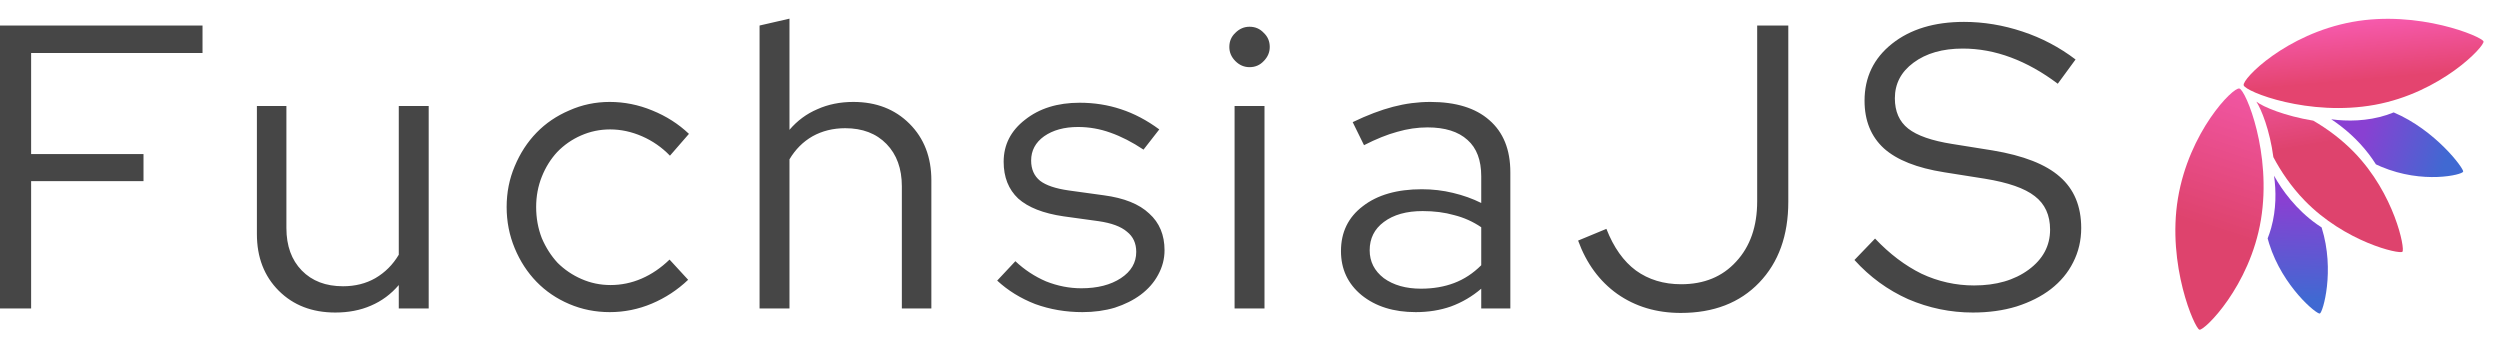
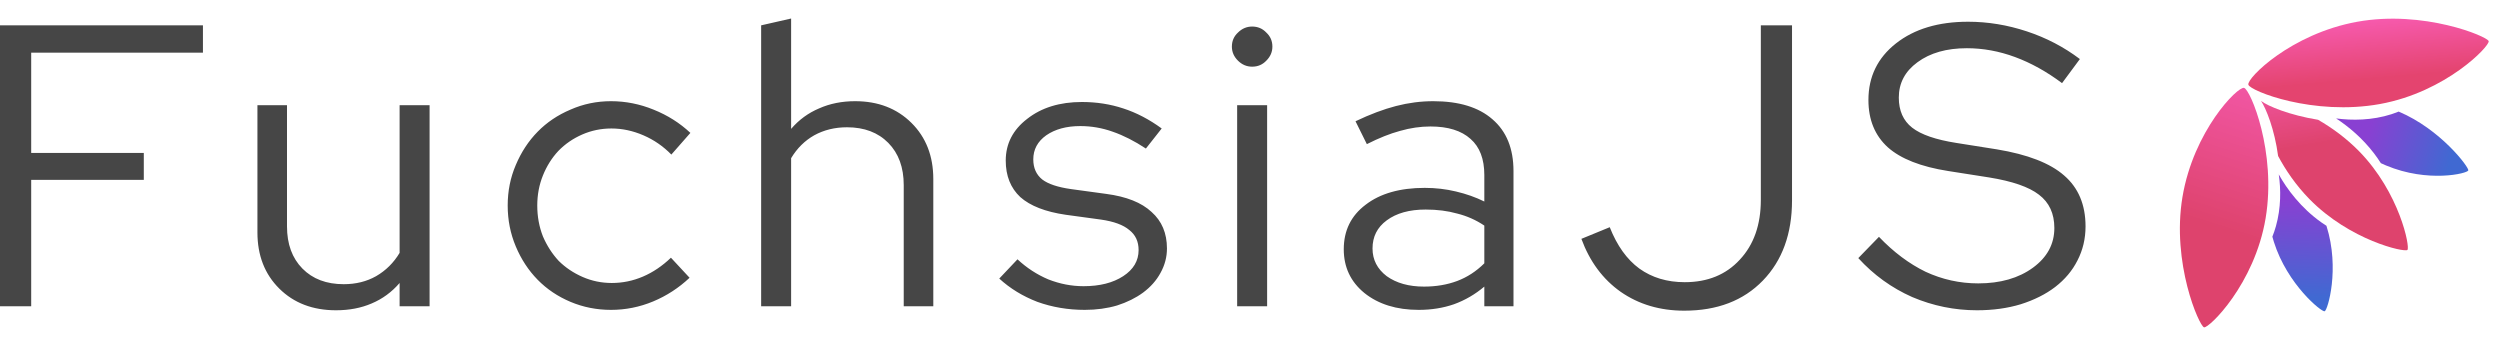
- <svg xmlns="http://www.w3.org/2000/svg" width="402" height="55" fill="none">
-   <path d="M0 49.605v-45.5h32.565v4.42H5.005v16.25h18.07v4.355H5.005v20.475H0zM46.054 17.04v19.63c0 2.86.823 5.135 2.47 6.825 1.647 1.69 3.857 2.535 6.63 2.535 1.95 0 3.683-.433 5.2-1.3 1.56-.91 2.817-2.167 3.77-3.77V17.04h4.81v32.565h-4.81v-3.77c-1.257 1.473-2.752 2.578-4.485 3.315-1.69.737-3.597 1.105-5.72 1.105-3.727 0-6.76-1.17-9.1-3.51s-3.51-5.373-3.51-9.1V17.04h4.745zM98.173 45.835c1.733 0 3.402-.347 5.005-1.04 1.603-.693 3.098-1.712 4.485-3.055l2.99 3.25a19.259 19.259 0 01-5.85 3.835 17.29 17.29 0 01-6.76 1.365c-2.297 0-4.464-.433-6.5-1.3-2.037-.867-3.792-2.058-5.265-3.575-1.474-1.517-2.644-3.315-3.51-5.395-.867-2.08-1.3-4.29-1.3-6.63s.433-4.528 1.3-6.565c.867-2.08 2.037-3.878 3.51-5.395 1.473-1.517 3.228-2.708 5.265-3.575 2.036-.91 4.203-1.365 6.5-1.365 2.34 0 4.615.455 6.825 1.365 2.253.91 4.225 2.167 5.915 3.77l-3.055 3.51a13.938 13.938 0 00-4.485-3.12c-1.69-.737-3.402-1.105-5.135-1.105-1.647 0-3.207.325-4.68.975a11.955 11.955 0 00-3.835 2.665c-1.04 1.127-1.864 2.448-2.47 3.965-.607 1.517-.91 3.142-.91 4.875 0 1.777.303 3.445.91 5.005.65 1.517 1.495 2.838 2.535 3.965a12.496 12.496 0 003.835 2.6c1.473.65 3.033.975 4.68.975zM122.138 49.605v-45.5L126.948 3v17.875c1.257-1.473 2.752-2.578 4.485-3.315 1.733-.78 3.662-1.17 5.785-1.17 3.683 0 6.695 1.17 9.035 3.51s3.51 5.373 3.51 9.1v20.605h-4.745v-19.63c0-2.86-.823-5.135-2.47-6.825-1.647-1.69-3.857-2.535-6.63-2.535-1.95 0-3.705.433-5.265 1.3-1.517.867-2.752 2.102-3.705 3.705v23.985h-4.81zM160.347 45.12l2.925-3.12a16.84 16.84 0 004.94 3.25c1.863.737 3.748 1.105 5.655 1.105 2.6 0 4.723-.542 6.37-1.625 1.647-1.083 2.47-2.492 2.47-4.225 0-1.387-.498-2.47-1.495-3.25-.953-.823-2.47-1.387-4.55-1.69l-5.655-.78c-3.25-.477-5.677-1.43-7.28-2.86-1.56-1.473-2.34-3.445-2.34-5.915 0-2.73 1.148-4.983 3.445-6.76 2.297-1.82 5.222-2.73 8.775-2.73 2.34 0 4.55.347 6.63 1.04 2.123.693 4.182 1.777 6.175 3.25l-2.535 3.25c-1.82-1.213-3.597-2.123-5.33-2.73a15.278 15.278 0 00-5.2-.91c-2.21 0-4.03.498-5.46 1.495-1.387.997-2.08 2.297-2.08 3.9 0 1.387.477 2.47 1.43 3.25.953.737 2.492 1.257 4.615 1.56l5.655.78c3.25.433 5.677 1.408 7.28 2.925 1.647 1.473 2.47 3.445 2.47 5.915 0 1.387-.347 2.708-1.04 3.965-.65 1.213-1.582 2.275-2.795 3.185-1.17.867-2.557 1.56-4.16 2.08-1.603.477-3.337.715-5.2.715-2.687 0-5.222-.433-7.605-1.3-2.34-.91-4.377-2.167-6.11-3.77zM200.926 10.8c-.867 0-1.625-.325-2.275-.975-.65-.65-.975-1.408-.975-2.275 0-.91.325-1.668.975-2.275.65-.65 1.408-.975 2.275-.975.91 0 1.668.325 2.275.975.65.607.975 1.365.975 2.275 0 .867-.325 1.625-.975 2.275-.607.65-1.365.975-2.275.975zm2.405 6.24v32.565h-4.81V17.04h4.81zM227.653 50.19c-3.553 0-6.456-.91-8.71-2.73-2.21-1.82-3.315-4.182-3.315-7.085 0-3.033 1.17-5.438 3.51-7.215 2.34-1.82 5.504-2.73 9.49-2.73 1.734 0 3.402.195 5.005.585 1.647.39 3.164.932 4.55 1.625v-4.29c0-2.6-.736-4.55-2.21-5.85-1.473-1.343-3.618-2.015-6.435-2.015-1.603 0-3.228.238-4.875.715-1.603.433-3.38 1.148-5.33 2.145l-1.82-3.705c2.34-1.127 4.507-1.95 6.5-2.47 1.994-.52 3.987-.78 5.98-.78 4.117 0 7.28.975 9.49 2.925 2.254 1.95 3.38 4.745 3.38 8.385v21.905h-4.68V46.42a15.854 15.854 0 01-4.875 2.86c-1.733.607-3.618.91-5.655.91zm-7.41-9.945c0 1.82.759 3.315 2.275 4.485 1.56 1.127 3.554 1.69 5.98 1.69 1.95 0 3.727-.303 5.33-.91 1.604-.607 3.055-1.56 4.355-2.86v-6.11a13.58 13.58 0 00-4.355-1.95c-1.516-.433-3.206-.65-5.07-.65-2.6 0-4.68.585-6.24 1.755-1.516 1.127-2.275 2.643-2.275 4.55zM287.559 32.445c0 5.417-1.56 9.75-4.68 13-3.12 3.25-7.323 4.875-12.61 4.875-3.9 0-7.302-1.018-10.205-3.055-2.86-2.037-4.962-4.897-6.305-8.58l4.55-1.885c1.17 2.99 2.752 5.222 4.745 6.695 2.037 1.473 4.463 2.21 7.28 2.21 3.683 0 6.63-1.213 8.84-3.64 2.253-2.427 3.38-5.655 3.38-9.685V4.105h5.005v28.34zM298.194 41.805l3.315-3.445c2.34 2.47 4.831 4.355 7.475 5.655a19.71 19.71 0 008.45 1.885c3.553 0 6.478-.845 8.775-2.535 2.296-1.69 3.445-3.835 3.445-6.435 0-2.34-.824-4.138-2.47-5.395-1.604-1.257-4.269-2.188-7.995-2.795l-6.565-1.04c-4.377-.693-7.605-1.972-9.685-3.835-2.08-1.907-3.12-4.463-3.12-7.67 0-3.77 1.473-6.825 4.42-9.165 2.946-2.34 6.803-3.51 11.57-3.51 3.163 0 6.305.52 9.425 1.56a29.12 29.12 0 018.515 4.485l-2.86 3.9c-2.47-1.863-4.984-3.272-7.54-4.225-2.557-.953-5.135-1.43-7.735-1.43-3.25 0-5.894.758-7.93 2.275-1.994 1.473-2.99 3.38-2.99 5.72 0 2.123.715 3.748 2.145 4.875 1.43 1.127 3.791 1.95 7.085 2.47l6.5 1.04c4.94.823 8.536 2.232 10.79 4.225 2.296 1.993 3.445 4.745 3.445 8.255 0 1.993-.434 3.835-1.3 5.525-.824 1.647-2.015 3.077-3.575 4.29-1.517 1.17-3.359 2.102-5.525 2.795-2.124.65-4.464.975-7.02.975-3.597 0-7.064-.715-10.4-2.145-3.294-1.473-6.175-3.575-8.645-6.305z" fill="#464646" />
-   <path d="M360.095 14.234c1.027.264 5.235 10.398 3.461 21.107-1.773 10.709-9.114 17.872-9.884 17.674-.769-.198-5.234-10.398-3.461-21.107 1.774-10.709 8.858-17.938 9.884-17.674z" fill="url(#paint0_linear)" />
-   <path d="M360.784 13.714c-.279-1.025 6.817-8.242 17.467-10.189 10.649-1.947 20.888 2.37 21.098 3.139.21.768-6.817 8.242-17.466 10.188-10.649 1.947-20.819-2.113-21.099-3.138z" fill="url(#paint1_linear)" />
-   <path fill-rule="evenodd" clip-rule="evenodd" d="M365.665 28.25c.347 2.416.373 5.407-.458 8.393-.163.585-.355 1.15-.57 1.695.076.285.159.57.249.856 2.165 6.91 7.654 11.373 8.141 11.225.487-.149 2.467-6.888.302-13.797l-.017-.054a20.217 20.217 0 01-.802-.541c-3.276-2.332-5.55-5.42-6.845-7.777z" fill="url(#paint2_linear)" />
-   <path fill-rule="evenodd" clip-rule="evenodd" d="M374.864 19.18c2.003 1.324 4.209 3.188 6.068 5.635.402.53.773 1.069 1.116 1.613.271.128.546.252.825.37 6.74 2.853 13.092 1.303 13.208.799.115-.504-4.45-6.665-11.176-9.522-.36.148-.729.285-1.109.41-3.153 1.032-6.401 1.04-8.932.696z" fill="url(#paint3_linear)" />
-   <path fill-rule="evenodd" clip-rule="evenodd" d="M362.816 16.34c.826 1.253 2.177 4.636 2.743 8.93 1.215 2.296 2.862 4.743 5.02 6.968 6.482 6.686 15.27 8.687 15.73 8.24.461-.445-1.261-9.284-7.744-15.97-2.087-2.152-4.397-3.834-6.59-5.106-4.591-.755-8.067-2.211-9.159-3.062z" fill="url(#paint4_linear)" />
+ <svg xmlns="http://www.w3.org/2000/svg" width="982" height="133" fill="none">
+   <path d="M0 120.3V9.955h79.715v10.72H12.252v39.408h44.233v10.562H12.252V120.3H0zM112.734 41.325V88.93c0 6.936 2.016 12.453 6.046 16.552 4.031 4.098 9.441 6.148 16.23 6.148 4.773 0 9.016-1.051 12.729-3.153 3.818-2.207 6.895-5.255 9.228-9.143v-58.01h11.774V120.3h-11.774v-9.143c-3.076 3.573-6.736 6.253-10.978 8.039-4.137 1.787-8.805 2.68-14.002 2.68-9.123 0-16.548-2.838-22.276-8.512-5.728-5.675-8.592-13.031-8.592-22.07v-49.97h11.615zM240.314 111.157c4.243 0 8.327-.841 12.252-2.522 3.925-1.682 7.584-4.151 10.979-7.409l7.319 7.881c-4.243 3.994-9.017 7.094-14.32 9.301a42.664 42.664 0 01-16.548 3.31c-5.622 0-10.926-1.051-15.911-3.152-4.986-2.102-9.282-4.992-12.888-8.67-3.607-3.678-6.471-8.04-8.592-13.084-2.122-5.044-3.182-10.404-3.182-16.079 0-5.675 1.06-10.982 3.182-15.92 2.121-5.045 4.985-9.406 8.592-13.085 3.606-3.678 7.902-6.568 12.888-8.67 4.985-2.206 10.289-3.31 15.911-3.31 5.728 0 11.297 1.104 16.707 3.31 5.516 2.208 10.342 5.255 14.479 9.143l-7.478 8.513c-3.183-3.258-6.842-5.78-10.979-7.567-4.137-1.786-8.327-2.68-12.57-2.68-4.031 0-7.849.789-11.456 2.365-3.606 1.576-6.736 3.73-9.387 6.463-2.546 2.732-4.562 5.938-6.047 9.616-1.485 3.678-2.227 7.619-2.227 11.822 0 4.309.742 8.355 2.227 12.138 1.591 3.678 3.66 6.883 6.206 9.616 2.652 2.627 5.781 4.729 9.387 6.305 3.607 1.577 7.425 2.365 11.456 2.365zM298.978 120.3V9.955l11.774-2.68v43.35c3.076-3.573 6.736-6.253 10.979-8.04 4.243-1.89 8.963-2.837 14.161-2.837 9.016 0 16.388 2.838 22.116 8.513 5.728 5.674 8.592 13.03 8.592 22.068V120.3h-11.615V72.694c0-6.936-2.015-12.453-6.046-16.552-4.031-4.098-9.441-6.148-16.229-6.148-4.774 0-9.07 1.051-12.888 3.153-3.713 2.102-6.736 5.097-9.07 8.985V120.3h-11.774zM392.508 109.423l7.16-7.567c3.607 3.363 7.638 5.99 12.093 7.882 4.561 1.787 9.175 2.68 13.842 2.68 6.365 0 11.562-1.314 15.593-3.941 4.031-2.627 6.047-6.043 6.047-10.246 0-3.363-1.22-5.99-3.66-7.882-2.334-1.997-6.046-3.363-11.138-4.099l-13.843-1.891c-7.955-1.156-13.895-3.468-17.82-6.936-3.819-3.573-5.728-8.355-5.728-14.345 0-6.62 2.811-12.085 8.433-16.394 5.622-4.414 12.782-6.62 21.48-6.62 5.728 0 11.138.84 16.229 2.522 5.198 1.681 10.236 4.308 15.116 7.881l-6.205 7.882c-4.456-2.942-8.805-5.15-13.048-6.62a37.715 37.715 0 00-12.729-2.207c-5.409 0-9.864 1.208-13.365 3.625-3.394 2.417-5.091 5.57-5.091 9.458 0 3.363 1.166 5.99 3.5 7.882 2.334 1.787 6.099 3.048 11.297 3.783l13.843 1.892c7.955 1.05 13.895 3.415 17.82 7.093 4.031 3.574 6.046 8.355 6.046 14.345 0 3.363-.848 6.568-2.545 9.616-1.592 2.942-3.872 5.517-6.842 7.724-2.864 2.102-6.259 3.783-10.183 5.044-3.925 1.156-8.168 1.734-12.729 1.734-6.577 0-12.782-1.051-18.616-3.152-5.728-2.207-10.714-5.255-14.957-9.143zM491.84 26.192c-2.122 0-3.978-.788-5.569-2.365-1.591-1.576-2.387-3.415-2.387-5.517 0-2.207.796-4.046 2.387-5.517 1.591-1.577 3.447-2.365 5.569-2.365 2.227 0 4.084.788 5.569 2.365 1.591 1.471 2.386 3.31 2.386 5.517 0 2.102-.795 3.94-2.386 5.517-1.485 1.576-3.342 2.365-5.569 2.365zm5.887 15.133V120.3h-11.774V41.325h11.774zM557.266 121.718c-8.698 0-15.805-2.207-21.321-6.62-5.41-4.414-8.115-10.142-8.115-17.183 0-7.356 2.864-13.188 8.592-17.497 5.728-4.414 13.471-6.62 23.23-6.62 4.243 0 8.327.472 12.252 1.418 4.031.946 7.743 2.26 11.138 3.94V68.754c0-6.305-1.804-11.034-5.41-14.187-3.607-3.258-8.857-4.887-15.752-4.887-3.925 0-7.903.578-11.933 1.734-3.925 1.051-8.274 2.785-13.048 5.202l-4.455-8.985c5.728-2.732 11.032-4.729 15.911-5.99 4.88-1.261 9.759-1.892 14.639-1.892 10.077 0 17.82 2.365 23.23 7.094 5.516 4.729 8.274 11.507 8.274 20.335V120.3h-11.456v-7.725c-3.607 3.048-7.585 5.36-11.934 6.936-4.243 1.472-8.857 2.207-13.842 2.207zM539.127 97.6c0 4.414 1.856 8.04 5.569 10.877 3.819 2.732 8.698 4.098 14.638 4.098 4.773 0 9.123-.735 13.047-2.206 3.925-1.472 7.479-3.784 10.661-6.936V88.615a33.407 33.407 0 00-10.661-4.729c-3.712-1.05-7.849-1.576-12.41-1.576-6.365 0-11.456 1.418-15.275 4.256-3.713 2.732-5.569 6.41-5.569 11.034zM703.907 78.684c0 13.136-3.819 23.645-11.456 31.527-7.638 7.882-17.927 11.823-30.868 11.823-9.547 0-17.873-2.47-24.98-7.409-7.001-4.94-12.146-11.875-15.434-20.808l11.138-4.571c2.864 7.25 6.735 12.663 11.615 16.236 4.985 3.573 10.925 5.359 17.82 5.359 9.017 0 16.23-2.942 21.639-8.827 5.516-5.885 8.274-13.714 8.274-23.488V9.956h12.252v68.728zM729.939 101.383l8.115-8.354c5.728 5.99 11.827 10.561 18.297 13.714 6.577 3.048 13.472 4.571 20.685 4.571 8.698 0 15.858-2.049 21.48-6.147 5.622-4.099 8.433-9.3 8.433-15.606 0-5.675-2.016-10.036-6.046-13.084-3.925-3.047-10.449-5.307-19.571-6.778l-16.07-2.522c-10.714-1.682-18.616-4.782-23.708-9.3-5.092-4.625-7.637-10.825-7.637-18.602 0-9.142 3.606-16.551 10.819-22.226 7.213-5.675 16.654-8.512 28.322-8.512 7.744 0 15.434 1.26 23.071 3.783 7.638 2.522 14.585 6.148 20.844 10.877l-7.001 9.458c-6.046-4.52-12.199-7.935-18.457-10.247-6.258-2.312-12.57-3.468-18.934-3.468-7.956 0-14.426 1.84-19.412 5.518-4.879 3.573-7.319 8.197-7.319 13.872 0 5.149 1.75 9.09 5.251 11.822 3.5 2.733 9.281 4.73 17.343 5.99l15.911 2.522c12.093 1.997 20.897 5.412 26.413 10.247 5.622 4.834 8.432 11.507 8.432 20.02 0 4.833-1.06 9.3-3.182 13.398-2.015 3.994-4.932 7.462-8.751 10.404-3.713 2.838-8.221 5.097-13.524 6.778-5.198 1.577-10.926 2.365-17.184 2.365-8.805 0-17.291-1.734-25.458-5.202-8.062-3.573-15.116-8.67-21.162-15.291z" fill="#464646" />
+   <path d="M881.466 34.52c2.512.64 12.813 25.216 8.472 51.187-4.341 25.971-22.309 43.342-24.194 42.862-1.885-.48-12.814-25.216-8.473-51.187 4.342-25.97 21.682-43.502 24.195-42.862z" fill="url(#paint0_linear)" />
+   <path d="M883.153 33.259c-.684-2.487 16.687-19.988 42.755-24.71 26.068-4.721 51.133 5.747 51.646 7.611.513 1.865-16.686 19.988-42.755 24.71-26.068 4.721-50.962-5.125-51.646-7.611z" fill="url(#paint1_linear)" />
+   <path fill-rule="evenodd" clip-rule="evenodd" d="M895.1 68.511c.85 5.859.914 13.112-1.121 20.354a41.248 41.248 0 01-1.395 4.11c.187.69.389 1.383.608 2.076 5.3 16.757 18.738 27.582 19.93 27.222 1.193-.36 6.039-16.703.739-33.46l-.041-.13a48.11 48.11 0 01-1.964-1.313c-8.02-5.654-13.585-13.142-16.756-18.859z" fill="url(#paint2_linear)" />
+   <path fill-rule="evenodd" clip-rule="evenodd" d="M917.618 46.516c4.903 3.21 10.303 7.73 14.853 13.664a54.157 54.157 0 012.732 3.912c.664.311 1.337.61 2.02.896 16.5 6.92 32.048 3.16 32.331 1.938.283-1.22-10.892-16.161-27.358-23.092-.879.36-1.784.692-2.713.993-7.719 2.506-15.669 2.525-21.865 1.689z" fill="url(#paint3_linear)" />
+   <path fill-rule="evenodd" clip-rule="evenodd" d="M888.125 39.628c2.023 3.037 5.33 11.242 6.716 21.655 2.974 5.57 7.006 11.503 12.287 16.899 15.868 16.213 37.379 21.066 38.507 19.985 1.128-1.081-3.088-22.516-18.956-38.73-5.109-5.22-10.764-9.3-16.134-12.384-11.236-1.83-19.746-5.362-22.42-7.425z" fill="url(#paint4_linear)" />
  <defs>
-     <linearGradient id="paint0_linear" x1="359.725" y1="38.195" x2="371.853" y2=".463" gradientUnits="userSpaceOnUse">
+     <linearGradient id="paint0_linear" x1="880.56" y1="92.628" x2="909.75" y2=".964" gradientUnits="userSpaceOnUse">
      <stop stop-color="#DE436D" />
      <stop offset="1" stop-color="#FF64CA" />
    </linearGradient>
-     <linearGradient id="paint1_linear" x1="375.96" y1="13.194" x2="374.72" y2="-.787" gradientUnits="userSpaceOnUse">
+     <linearGradient id="paint1_linear" x1="920.3" y1="31.998" x2="917.32" y2="-1.913" gradientUnits="userSpaceOnUse">
      <stop stop-color="#E4446F" />
      <stop offset="1" stop-color="#FF64CA" />
    </linearGradient>
-     <linearGradient id="paint2_linear" x1="366.793" y1="32.322" x2="367.212" y2="48.299" gradientUnits="userSpaceOnUse">
+     <linearGradient id="paint2_linear" x1="897.862" y1="78.387" x2="898.868" y2="117.132" gradientUnits="userSpaceOnUse">
      <stop stop-color="#8940D2" />
      <stop offset="1" stop-color="#4069D2" />
    </linearGradient>
-     <linearGradient id="paint3_linear" x1="380.099" y1="21.345" x2="393.366" y2="25.58" gradientUnits="userSpaceOnUse">
+     <linearGradient id="paint3_linear" x1="930.434" y1="51.764" x2="962.851" y2="62.21" gradientUnits="userSpaceOnUse">
      <stop stop-color="#8940D2" />
      <stop offset="1" stop-color="#4069D2" />
    </linearGradient>
-     <linearGradient id="paint4_linear" x1="372.445" y1="23.201" x2="369.397" y2="4.636" gradientUnits="userSpaceOnUse">
+     <linearGradient id="paint4_linear" x1="911.698" y1="56.265" x2="904.369" y2="11.221" gradientUnits="userSpaceOnUse">
      <stop stop-color="#DE436D" />
      <stop offset="1" stop-color="#FF64CA" />
    </linearGradient>
  </defs>
</svg>
